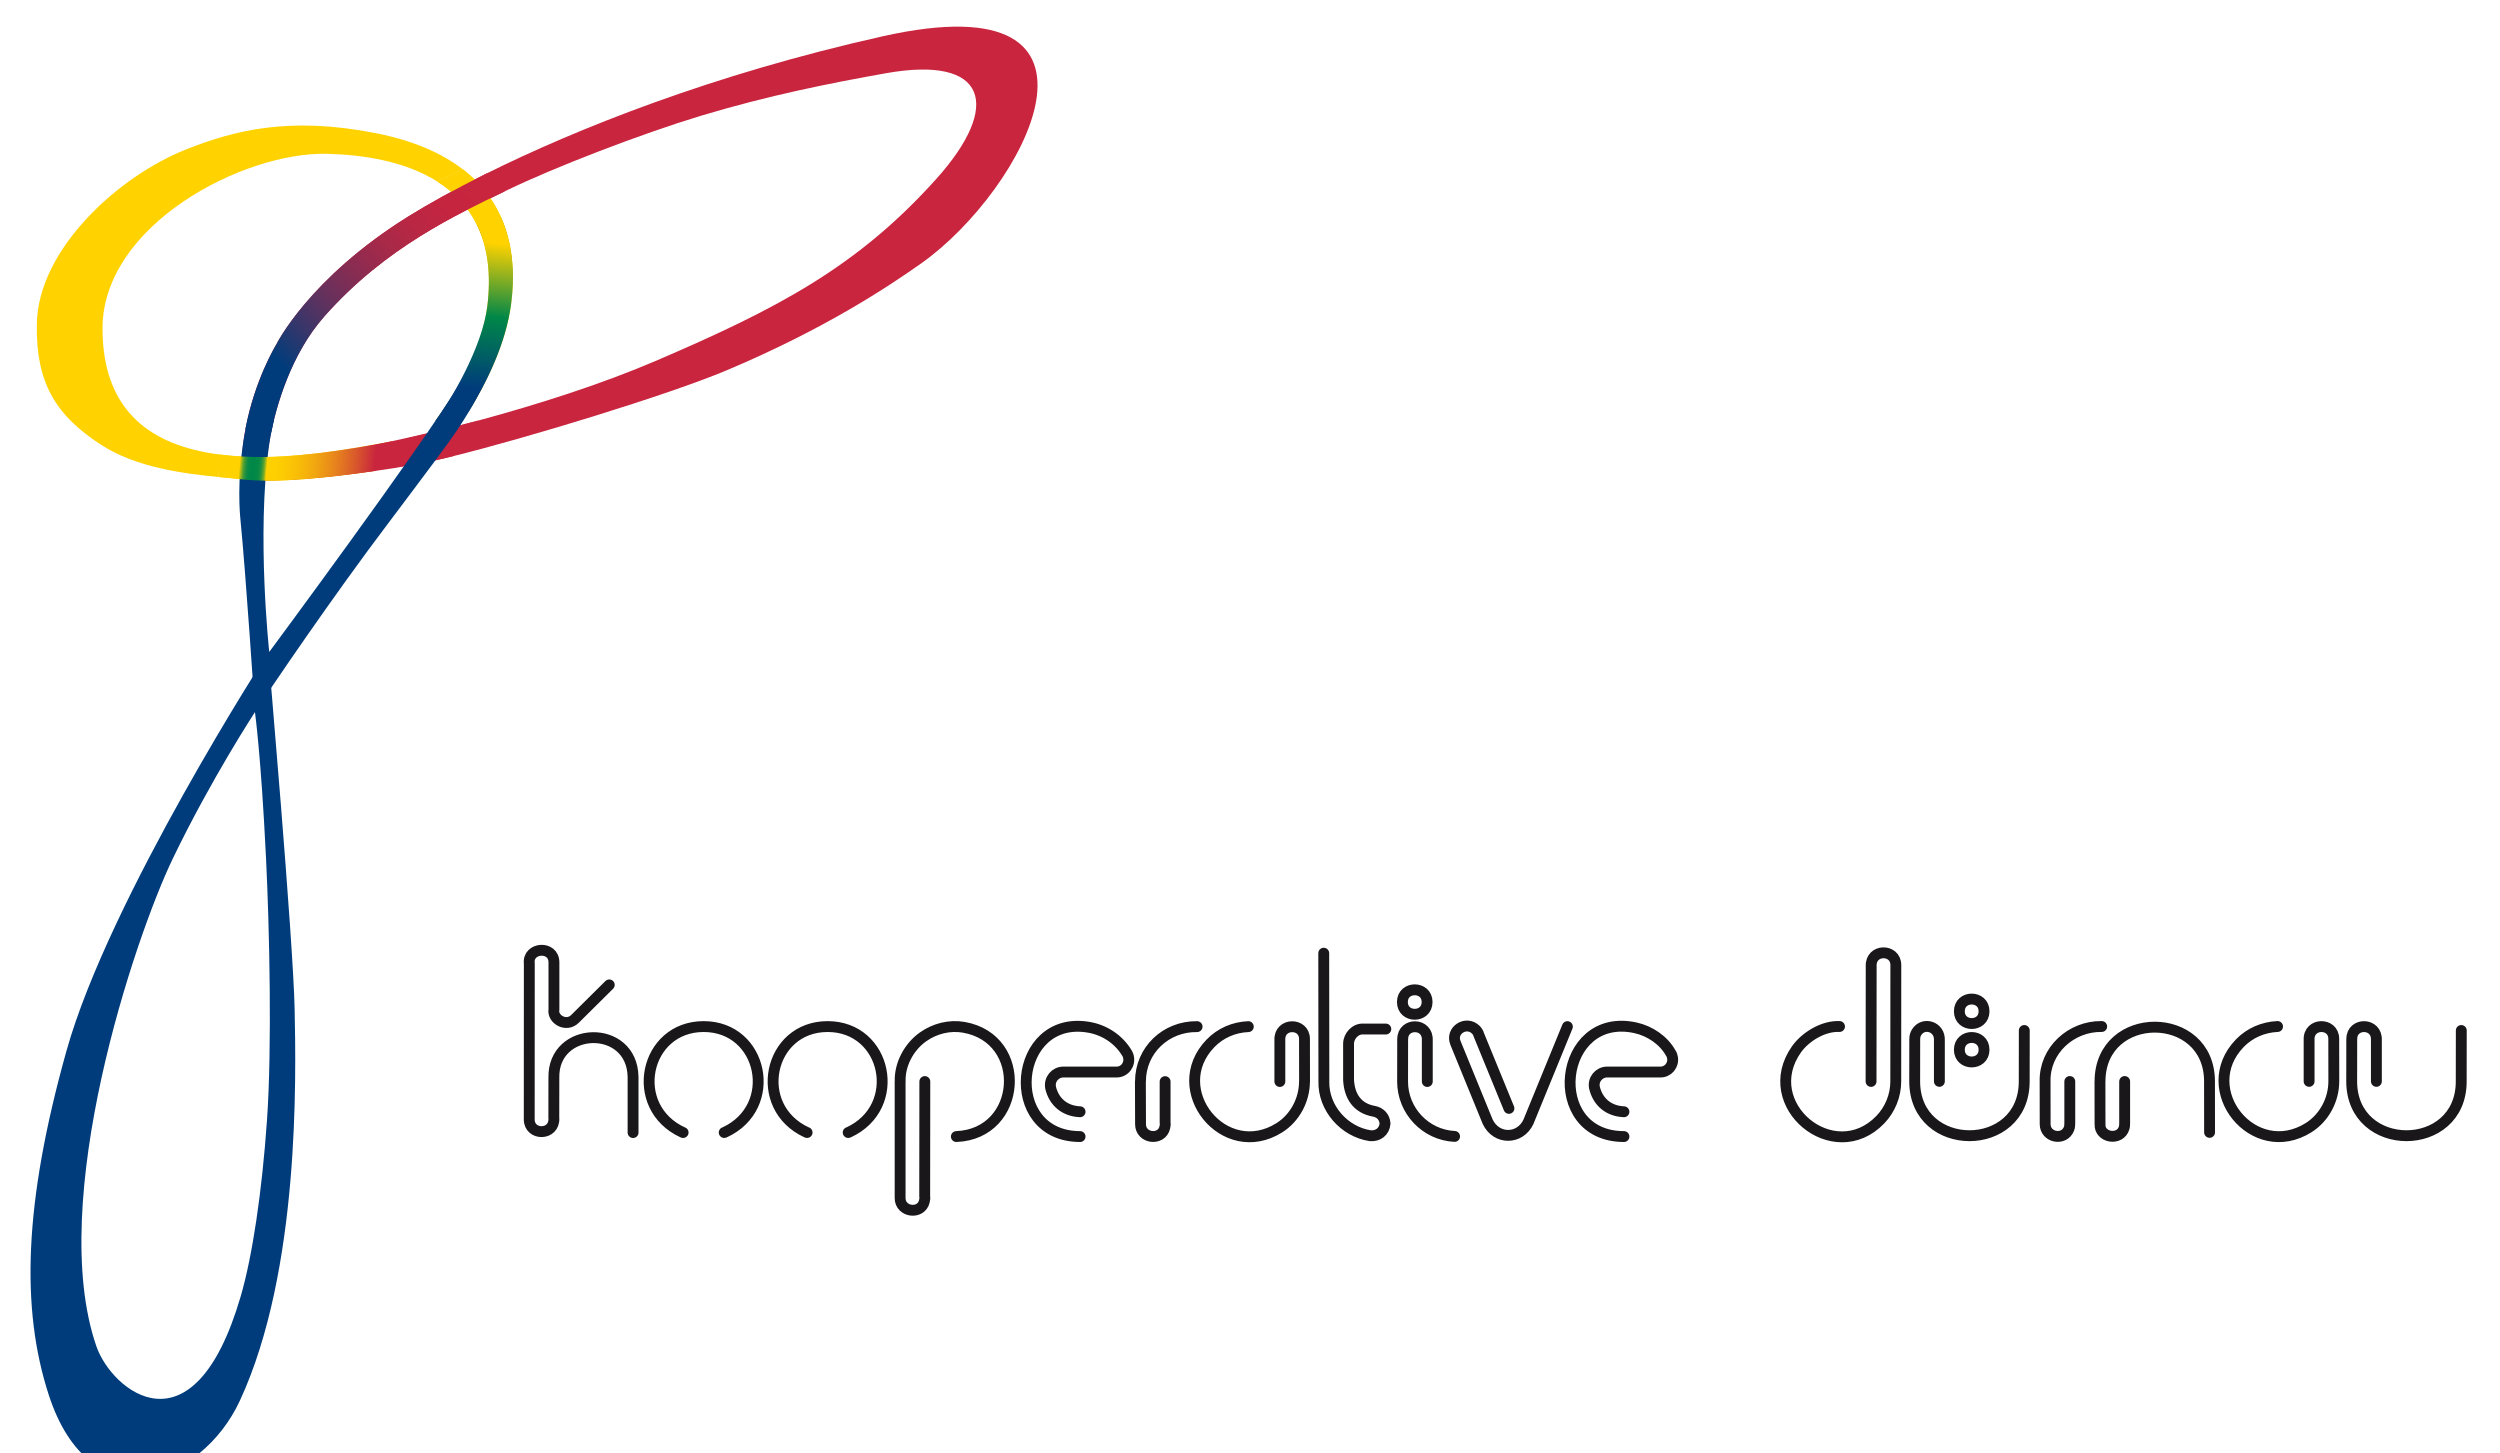
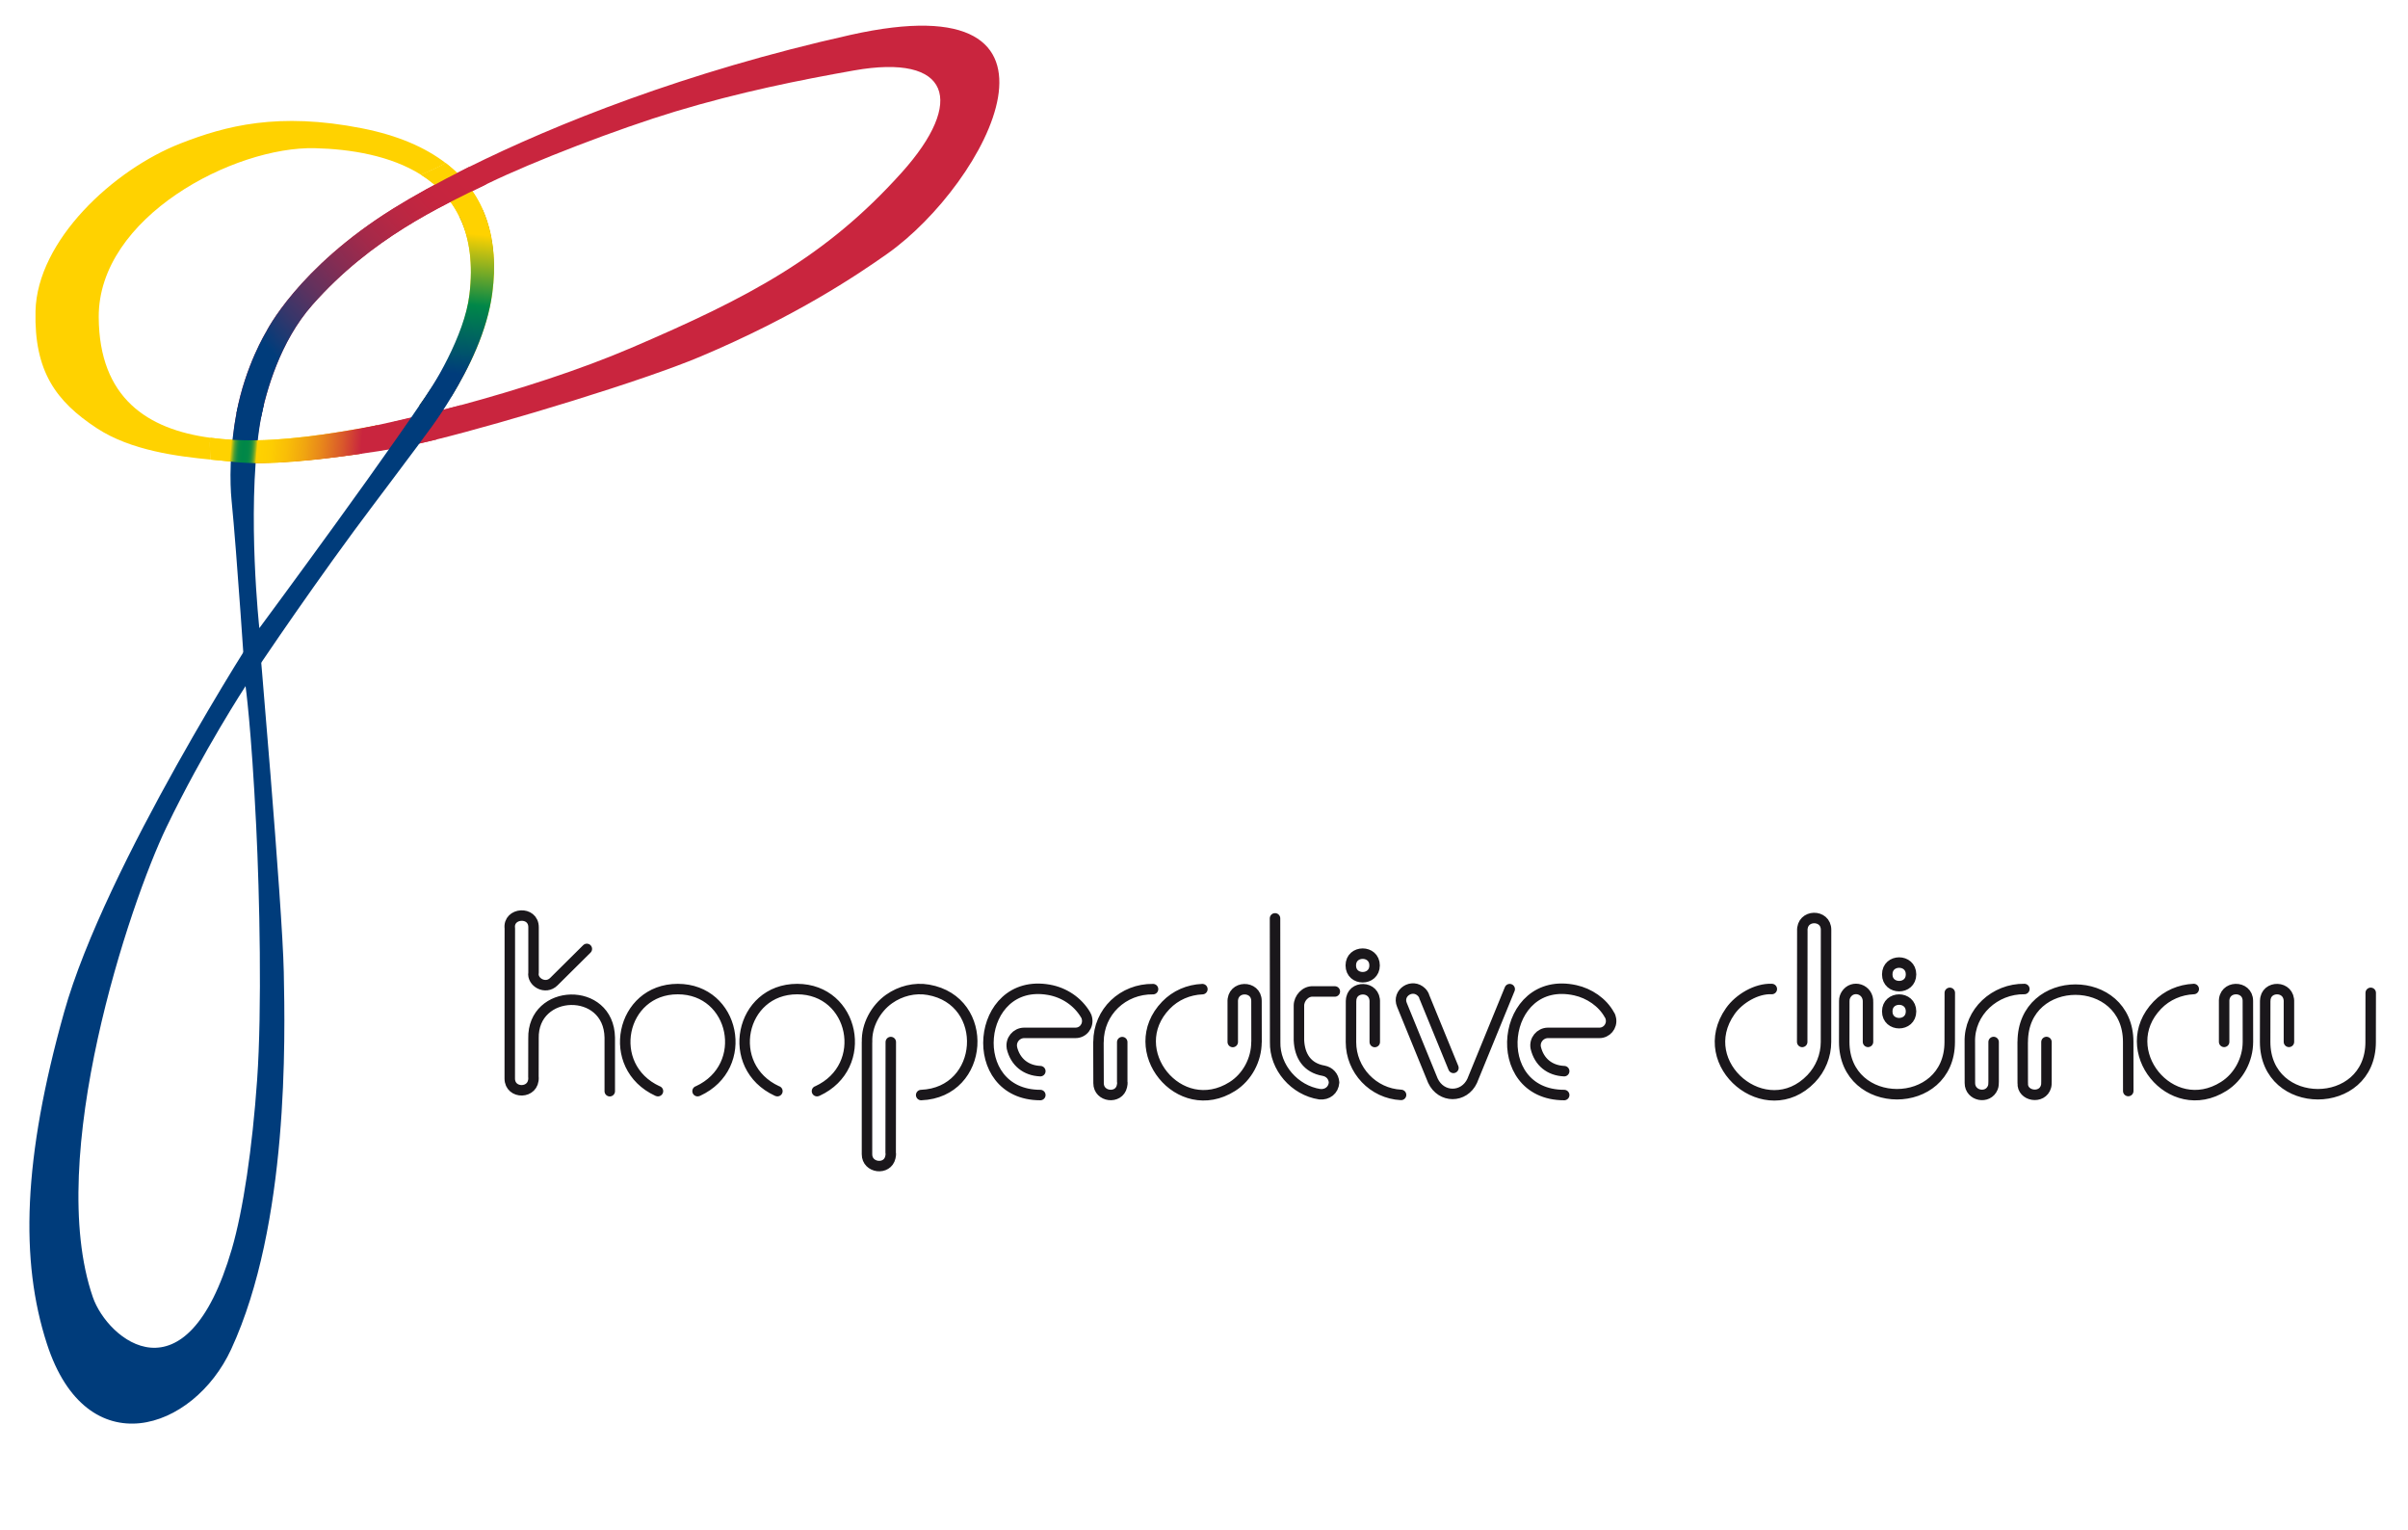
- <svg xmlns="http://www.w3.org/2000/svg" version="1.1" width="370" height="215" viewBox="40 110 370 215">
+ <svg xmlns="http://www.w3.org/2000/svg" version="1.1" width="370" height="235" viewBox="40 110 370 235">
  <g>
    <path fill="#003C7B" d="M83.604,259.293c-0.206-10.167-3.913-52.763-3.913-52.763s-23.518,36.415-29.84,58.954   c-6.322,22.538-6.79,38.146-2.64,50.948c6.112,18.851,22.514,13.372,28.31,0.825C84.403,298.038,83.81,269.46,83.604,259.293z    M79.51,275.857c-0.734,10.483-2.147,20.056-3.893,26.024c-7.013,23.992-19.097,13.896-21.349,7.382   c-7.412-21.436,5.656-60.459,11.311-72.2c5.654-11.738,12.152-21.669,12.152-21.669s0.878,6.117,1.636,21.523   C79.889,247.51,80.272,264.987,79.51,275.857z" />
    <path fill="#FFD200" d="M88.398,132.763c5.509,0.137,11.623,1.141,16.296,4.084c1.325-0.57,2.609-1.101,3.785-1.8   c-3.141-2.415-7.361-4.254-12.841-5.335c-12.884-2.543-20.966-0.384-27.888,2.318c-10.359,4.045-22.04,14.919-22.294,25.769   c-0.217,9.239,3.134,13.847,9.409,17.97c5.267,3.461,12.483,4.341,17.503,4.828c-0.075-1.162-0.179-2.238-0.066-3.352   c-9.601-1.292-17.064-6.067-17.132-18.514C55.084,143.304,76.022,132.454,88.398,132.763z" />
    <path fill="#FFD200" d="M108.479,135.047c-1.176,0.699-2.46,1.23-3.785,1.8c5.178,3.261,8.589,8.905,7.439,18.409   c-0.858,7.1-5.295,13.816-7.734,17.043c1.69-0.283,3.281-1.065,4.963-1.389c2.674-4.312,5.513-10.054,6.28-15.908   C116.694,146.979,114.745,139.863,108.479,135.047z" />
    <path fill="#FFD200" d="M79.498,177.634c-2.473,0.033-4.895-0.079-7.196-0.389c-0.112,1.114-0.008,2.19,0.066,3.352   c1.319,0.127,2.495,0.23,3.435,0.343c5.163,0.622,13.492-0.321,19.775-1.261c0.681-1.509,1.793-2.847,2.439-4.371   C93.176,176.261,85.557,177.555,79.498,177.634z" />
    <path fill="#C9253E" d="M170.676,115.363c-25.296,5.652-45.452,13.757-58.619,20.291c-4.839,2.4-8.741,4.591-11.597,6.366   c-14.779,9.188-19.573,18.973-19.573,18.973s-3.181,5.159-4.552,12.454c-0.432,2.299-0.686,4.809-0.601,7.438   c0,0,5.326,1.044,22.45-1.582c1.292-0.198,2.644-0.494,4.073-0.735c1.138-0.192,2.776-0.555,4.771-1.046   c10.746-2.65,31.829-9.049,40.564-12.735c14.58-6.151,23.982-12.439,28.76-15.817C191.622,138.171,208.297,106.958,170.676,115.363   z M178.548,136.507c-11.684,13.006-23.519,19.201-41.541,26.922c-8.03,3.441-17.505,6.458-26.205,8.808   c-3.613,0.975-7.094,1.778-10.279,2.503c-2.985,0.68-5.712,1.283-8.049,1.711c-9.205,1.691-12.946,1.198-12.946,1.198   s0.12-1.275,0.518-3.276c0.851-4.282,2.977-11.899,7.946-17.534c9.04-10.252,19.738-15.141,26.7-18.517   c0.106-0.051,0.219-0.106,0.324-0.157c6.95-3.381,19.974-8.389,28.738-11.035c9.879-2.982,19.194-4.844,27.429-6.303   C186.024,118.198,188.393,125.551,178.548,136.507z" />
    <path fill="#C9253E" d="M100.523,174.799c-0.586,1.474-1.367,2.949-2.339,4.423c1.292-0.198,2.644-0.414,4.072-0.655   c1.138-0.192,2.776-0.554,4.771-1.046c1.276-1.8,2.996-3.349,3.774-5.285C107.19,173.211,103.708,174.075,100.523,174.799z" />
    <path fill="#003C7B" d="M114.132,142.207c-1.154,0.395-2.368,0.668-3.499,1.107c3.992,8.098,1.034,17.603-2.823,23.853   c-5.792,9.387-27.961,39.321-27.961,39.321s-1.891-17.324-0.04-30.476c0.188-1.341,0.442-2.609,0.729-3.832   c-1.28-0.259-2.357-0.868-3.651-0.776c-0.157,0.657-0.399,1.31-0.527,1.958c-1.117,5.671-1.04,10.886-0.785,13.435   c0.816,8.158,2.157,28.559,2.157,28.559s8.105-12.182,16.667-23.812c2.432-3.303,9.858-13.092,12.07-16.173   C114.45,164.242,118.281,151.752,114.132,142.207z" />
    <linearGradient id="SVGID_1_" gradientUnits="userSpaceOnUse" x1="108.035" y1="167.34" x2="110.199" y2="145.693">
      <stop offset="0.006" style="stop-color:#003C7B" />
      <stop offset="0.5" style="stop-color:#008748" />
      <stop offset="1" style="stop-color:#FFD200" />
    </linearGradient>
    <path fill="url(#SVGID_1_)" d="M108.478,135.046c-1.176,0.699-2.46,1.23-3.785,1.8c5.178,3.261,8.589,8.905,7.44,18.409   c-0.757,6.256-5.571,14.233-7.694,17.043c1.769-0.296,3.317-1.08,4.923-1.389c2.674-4.312,5.514-10.054,6.281-15.908   C116.694,146.978,114.744,139.862,108.478,135.046z" />
    <linearGradient id="SVGID_2_" gradientUnits="userSpaceOnUse" x1="82.106" y1="164.792" x2="111.45" y2="138.093">
      <stop offset="0.006" style="stop-color:#003C7B" />
      <stop offset="0.013" style="stop-color:#033C7A" />
      <stop offset="0.153" style="stop-color:#37366A" />
      <stop offset="0.296" style="stop-color:#64315D" />
      <stop offset="0.438" style="stop-color:#882C52" />
      <stop offset="0.579" style="stop-color:#A52949" />
      <stop offset="0.72" style="stop-color:#B92743" />
      <stop offset="0.861" style="stop-color:#C5253F" />
      <stop offset="1" style="stop-color:#C9253E" />
    </linearGradient>
    <path fill="url(#SVGID_2_)" d="M87.994,156.839c9.04-10.252,19.738-15.141,26.699-18.517c-0.77-1.017-1.878-1.754-2.636-2.67   c-4.839,2.4-8.742,4.591-11.597,6.366c-14.779,9.188-19.572,18.974-19.572,18.974s-3.181,5.159-4.552,12.453   c1.237,0.31,2.474,0.619,3.712,0.928C80.897,170.091,83.024,162.474,87.994,156.839z" />
    <linearGradient id="SVGID_3_" gradientUnits="userSpaceOnUse" x1="73.091" y1="176.906" x2="95.487" y2="178.889">
      <stop offset="0.112" style="stop-color:#FFD200" />
      <stop offset="0.113" style="stop-color:#F7D002" />
      <stop offset="0.12" style="stop-color:#C3C011" />
      <stop offset="0.127" style="stop-color:#95B31E" />
      <stop offset="0.134" style="stop-color:#6DA729" />
      <stop offset="0.141" style="stop-color:#4B9D33" />
      <stop offset="0.15" style="stop-color:#30953B" />
      <stop offset="0.158" style="stop-color:#1A8F41" />
      <stop offset="0.168" style="stop-color:#0B8A45" />
      <stop offset="0.179" style="stop-color:#038847" />
      <stop offset="0.197" style="stop-color:#008748" />
      <stop offset="0.226" style="stop-color:#028847" />
      <stop offset="0.239" style="stop-color:#098A45" />
      <stop offset="0.249" style="stop-color:#168E42" />
      <stop offset="0.257" style="stop-color:#28933D" />
      <stop offset="0.264" style="stop-color:#409A36" />
      <stop offset="0.271" style="stop-color:#5DA22E" />
      <stop offset="0.277" style="stop-color:#7FAC24" />
      <stop offset="0.283" style="stop-color:#A8B819" />
      <stop offset="0.288" style="stop-color:#D4C50C" />
      <stop offset="0.292" style="stop-color:#FFD200" />
      <stop offset="0.384" style="stop-color:#FDCD02" />
      <stop offset="0.493" style="stop-color:#F9BE07" />
      <stop offset="0.612" style="stop-color:#F1A610" />
      <stop offset="0.737" style="stop-color:#E7841C" />
      <stop offset="0.868" style="stop-color:#D9592B" />
      <stop offset="1" style="stop-color:#C9253E" />
    </linearGradient>
    <path fill="url(#SVGID_3_)" d="M79.498,177.634c-2.473,0.033-4.895-0.079-7.195-0.389c-0.112,1.114-0.008,2.19,0.066,3.352   c1.319,0.127,2.495,0.23,3.435,0.343c5.163,0.622,13.492-0.321,19.774-1.261c0.682-1.509,1.794-2.847,2.439-4.371   C93.177,176.261,85.558,177.555,79.498,177.634z" />
  </g>
  <g>
    <g>
      <path fill="none" stroke="#1A171B" stroke-width="1.609" stroke-linecap="round" stroke-linejoin="round" stroke-miterlimit="10" d="    M147.182,277.611l0.068-0.02c8.153-3.759,5.668-15.659-3.108-15.659s-11.261,11.9-3.108,15.659l0.067,0.02 M165.531,277.611    l0.067-0.02c8.153-3.759,5.668-15.659-3.108-15.659s-11.261,11.9-3.108,15.659l0.068,0.02 M181.541,278.21    c9.788-0.393,10.718-14.481,1.109-16.168c-2.11-0.371-4.303,0.184-6.042,1.416c-2.064,1.462-3.473,4.049-3.38,6.612     M206.808,265.89c-1.21-2.051-3.309-3.44-5.636-3.848c-11.295-1.984-12.957,16.159-1.321,16.168 M133.693,277.62v-8.235     M118.327,275.669l0.01-23.072 M121.974,269.521l-0.01,5.927 M121.983,259.403v-6.96 M130.171,255.763l-5.061,5.02     M121.983,252.442c0.005-2.573-3.95-2.275-3.646,0.155 M118.327,275.669c-0.007,2.454,3.785,2.443,3.647-0.184 M121.983,259.403    c-0.263,1.436,1.819,2.693,3.127,1.38 M133.693,269.385c-0.131-7.945-11.895-7.601-11.719,0.135 M173.218,287.303V270.07     M176.874,270.07l-0.019,17.002 M173.218,287.303c-0.005,2.152,3.144,2.5,3.592,0.472c0.04-0.182,0.102-0.525,0.045-0.703     M197.359,268.66c-1.205,0.015-2.101,1.113-1.867,2.299 M205.239,268.66h-7.88 M195.483,270.959    c0.519,2.184,2.145,3.487,4.368,3.582 M205.239,268.66c1.19,0.014,2.033-1.085,1.776-2.239c-0.039-0.178-0.099-0.382-0.208-0.531     M287.292,265.89c-1.064-1.938-3.11-3.306-5.238-3.774c-11.516-2.538-13.575,16.085-1.709,16.094 M277.844,268.66    c-1.206,0.015-2.102,1.113-1.867,2.299 M285.733,268.66h-7.889 M275.978,270.959c0.517,2.184,2.146,3.487,4.367,3.582     M285.733,268.66c1.133,0.014,1.984-1.005,1.8-2.123c-0.031-0.178-0.115-0.518-0.242-0.647 M224.751,261.942    c-2.12,0.084-4.127,0.945-5.606,2.481c-6.609,6.857,2.057,17.617,10.208,12.477c2.301-1.452,3.709-4.117,3.71-6.83     M233.064,263.757l0.01,6.313 M229.418,270.062v-6.073 M233.064,263.757c0-2.443-3.784-2.431-3.646,0.193 M217.17,261.942    c-4.596-0.067-8.377,3.459-8.381,8.128 M208.799,276.383l-0.02-6.303 M212.436,270.08v6.073 M208.799,276.383    c-0.006,2.152,3.143,2.502,3.591,0.475c0.041-0.184,0.103-0.528,0.045-0.705 M247.583,270.07c0.003,4.316,3.396,7.909,7.697,8.12     M247.593,263.757l-0.009,6.313 M251.24,270.062v-6.073 M251.24,263.989c0.147-2.664-3.638-2.674-3.637-0.232 M377.079,261.923    c-2.119,0.095-4.114,0.944-5.595,2.481c-6.61,6.859,2.055,17.617,10.208,12.476c2.301-1.452,3.708-4.116,3.711-6.829     M385.395,263.738l0.009,6.313 M381.748,270.042v-6.072 M385.395,263.738c-0.003-2.444-3.786-2.43-3.646,0.193 M367.007,270.042    c-0.009-10.696-16.195-10.705-16.204,0.01 M350.803,276.366l-0.009-6.304 M354.449,270.062v6.071 M350.813,276.366    c-0.164,2.017,3.006,2.564,3.569,0.53c0.075-0.269,0.056-0.492,0.066-0.763 M367.016,277.591l-0.009-7.55 M351.053,261.923    c-4.499-0.065-8.492,3.495-8.379,8.139 M342.683,276.366l-0.009-6.304 M346.329,270.062v6.071 M342.683,276.366    c-0.004,1.995,2.791,2.538,3.522,0.705c0.129-0.323,0.111-0.603,0.124-0.938 M323.373,270.051    c0.016,10.708,16.188,10.71,16.211,0.019 M323.382,263.738l-0.009,6.313 M327.028,270.042v-6.072 M327.028,263.969    c0.106-2.05-2.374-2.792-3.371-1.194c-0.164,0.264-0.291,0.648-0.267,0.962 M339.595,262.512l-0.011,7.559 M312.249,261.923    c-2.367-0.117-5.047,1.497-6.379,3.392c-5.774,8.209,5.537,17.542,12.418,10.395c1.454-1.51,2.283-3.56,2.285-5.658     M320.582,252.829l-0.009,17.223 M316.916,270.051l0.02-17.001 M320.582,252.829c0.007-2.453-3.784-2.444-3.646,0.184     M388.05,270.051c0.016,10.712,16.195,10.706,16.211,0.019 M388.059,263.738l-0.009,6.313 M391.705,270.042v-6.072     M391.705,263.969c0.146-2.663-3.636-2.675-3.637-0.232 M404.271,262.512l-0.011,7.559 M333.639,265.36    c0-2.418-3.655-2.418-3.655,0C329.983,267.775,333.639,267.775,333.639,265.36L333.639,265.36L333.639,265.36z M333.639,259.673    c0-2.418-3.655-2.418-3.655,0C329.983,262.089,333.639,262.088,333.639,259.673L333.639,259.673L333.639,259.673z     M251.211,258.302c0-2.416-3.656-2.416-3.656,0S251.211,260.717,251.211,258.302L251.211,258.302L251.211,258.302z     M235.932,270.042c-0.097,3.952,3.004,7.45,6.85,8.042 M235.913,251.071l0.02,18.97 M239.588,269.781v-5.3 M241.772,262.299    c-1.186-0.081-2.185,1.039-2.184,2.182 M245.102,262.299h-3.33 M242.782,278.083c1.157,0.118,2.124-0.614,2.203-1.807     M244.985,276.277c-0.063-0.94-0.696-1.631-1.616-1.804 M239.588,269.781c0.105,2.419,1.259,4.255,3.782,4.692 M260.169,275.998    c1.268,2.715,4.794,2.715,6.051,0.011 M255.416,264.365l4.753,11.632 M271.974,261.941l-5.754,14.056 M263.324,274.038    l-4.445-10.851 M258.87,263.188c-0.024-0.242-0.261-0.6-0.43-0.77c-1.439-1.443-3.808,0.092-3.024,1.947" />
    </g>
  </g>
</svg>
